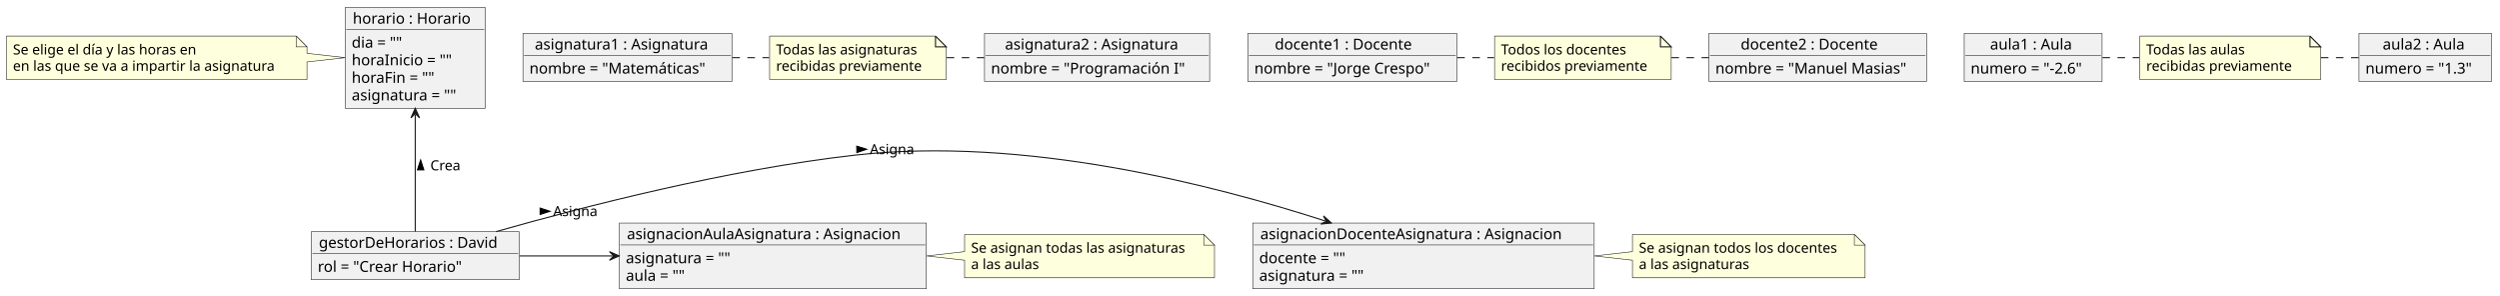
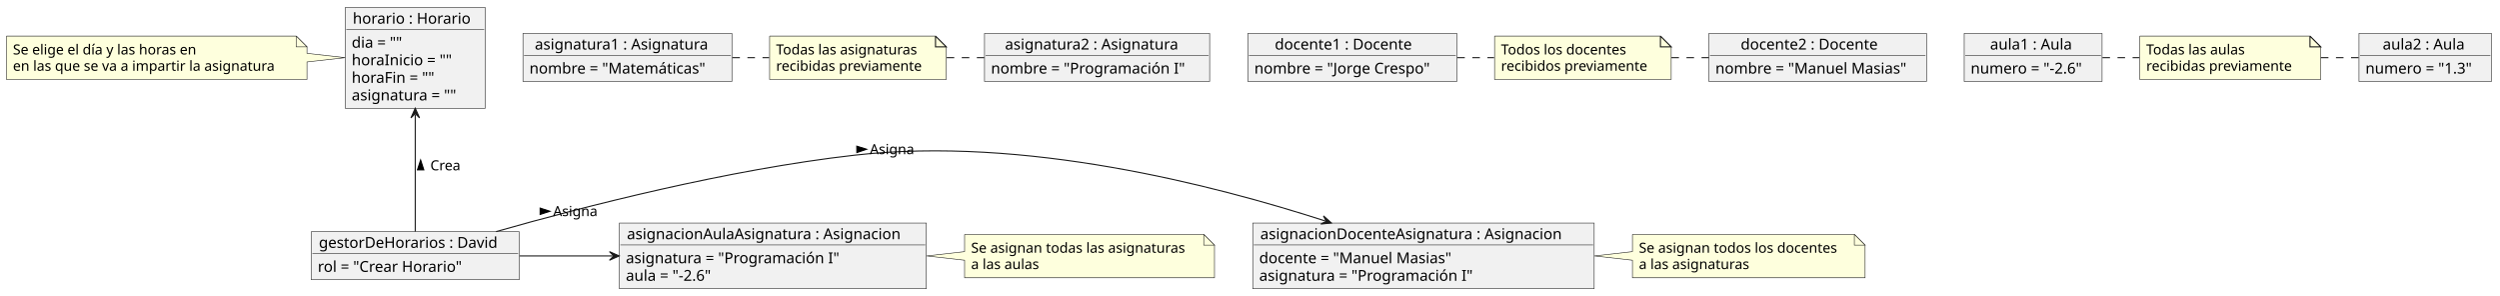
<svg xmlns="http://www.w3.org/2000/svg" contentStyleType="text/css" height="274px" preserveAspectRatio="none" style="width:2320px;height:274px;background:#FFFFFF;" version="1.1" viewBox="0 0 2320 274" width="2320px" zoomAndPan="magnify">
  <defs />
  <g>
    <g id="elem_gestorDeHorarios">
      <rect fill="#F1F1F1" height="44.594" style="stroke:#181818;stroke-width:0.5;" width="193" x="289" y="215" />
      <text fill="#000000" font-family="sans-serif" font-size="14" lengthAdjust="spacing" textLength="179" x="296" y="229.995">gestorDeHorarios : David</text>
      <line style="stroke:#181818;stroke-width:0.5;" x1="290" x2="481" y1="235.297" y2="235.297" />
      <text fill="#000000" font-family="sans-serif" font-size="14" lengthAdjust="spacing" textLength="147" x="295" y="252.292">rol = "Crear Horario"</text>
    </g>
    <g id="elem_asignatura1">
      <rect fill="#F1F1F1" height="44.594" style="stroke:#181818;stroke-width:0.5;" width="194" x="485.5" y="31" />
      <text fill="#000000" font-family="sans-serif" font-size="14" lengthAdjust="spacing" textLength="172" x="496.5" y="45.995">asignatura1 : Asignatura</text>
      <line style="stroke:#181818;stroke-width:0.5;" x1="486.5" x2="678.5" y1="51.297" y2="51.297" />
      <text fill="#000000" font-family="sans-serif" font-size="14" lengthAdjust="spacing" textLength="182" x="491.5" y="68.292">nombre = "Matemáticas"</text>
    </g>
    <g id="elem_asignatura2">
      <rect fill="#F1F1F1" height="44.594" style="stroke:#181818;stroke-width:0.5;" width="209" x="914" y="31" />
      <text fill="#000000" font-family="sans-serif" font-size="14" lengthAdjust="spacing" textLength="171" x="933" y="45.995">asignatura2 : Asignatura</text>
      <line style="stroke:#181818;stroke-width:0.5;" x1="915" x2="1122" y1="51.297" y2="51.297" />
      <text fill="#000000" font-family="sans-serif" font-size="14" lengthAdjust="spacing" textLength="197" x="920" y="68.292">nombre = "Programación I"</text>
    </g>
    <g id="elem_docente1">
      <rect fill="#F1F1F1" height="44.594" style="stroke:#181818;stroke-width:0.5;" width="194" x="1158.5" y="31" />
      <text fill="#000000" font-family="sans-serif" font-size="14" lengthAdjust="spacing" textLength="144" x="1183.5" y="45.995">docente1 : Docente</text>
      <line style="stroke:#181818;stroke-width:0.5;" x1="1159.5" x2="1351.5" y1="51.297" y2="51.297" />
      <text fill="#000000" font-family="sans-serif" font-size="14" lengthAdjust="spacing" textLength="182" x="1164.5" y="68.292">nombre = "Jorge Crespo"</text>
    </g>
    <g id="elem_docente2">
      <rect fill="#F1F1F1" height="44.594" style="stroke:#181818;stroke-width:0.5;" width="202" x="1586.5" y="31" />
      <text fill="#000000" font-family="sans-serif" font-size="14" lengthAdjust="spacing" textLength="143" x="1616" y="45.995">docente2 : Docente</text>
      <line style="stroke:#181818;stroke-width:0.5;" x1="1587.5" x2="1787.5" y1="51.297" y2="51.297" />
      <text fill="#000000" font-family="sans-serif" font-size="14" lengthAdjust="spacing" textLength="190" x="1592.5" y="68.292">nombre = "Manuel Masias"</text>
    </g>
    <g id="elem_aula1">
      <rect fill="#F1F1F1" height="44.594" style="stroke:#181818;stroke-width:0.5;" width="128" x="1823.5" y="31" />
      <text fill="#000000" font-family="sans-serif" font-size="14" lengthAdjust="spacing" textLength="80" x="1847.5" y="45.995">aula1 : Aula</text>
      <line style="stroke:#181818;stroke-width:0.5;" x1="1824.5" x2="1950.5" y1="51.297" y2="51.297" />
      <text fill="#000000" font-family="sans-serif" font-size="14" lengthAdjust="spacing" textLength="116" x="1829.5" y="68.292">numero = "-2.6"</text>
    </g>
    <g id="elem_aula2">
      <rect fill="#F1F1F1" height="44.594" style="stroke:#181818;stroke-width:0.5;" width="123" x="2190" y="31" />
      <text fill="#000000" font-family="sans-serif" font-size="14" lengthAdjust="spacing" textLength="79" x="2212" y="45.995">aula2 : Aula</text>
      <line style="stroke:#181818;stroke-width:0.5;" x1="2191" x2="2312" y1="51.297" y2="51.297" />
      <text fill="#000000" font-family="sans-serif" font-size="14" lengthAdjust="spacing" textLength="111" x="2196" y="68.292">numero = "1.3"</text>
    </g>
    <g id="elem_asignacionDocenteAsignatura">
      <rect fill="#F1F1F1" height="60.891" style="stroke:#181818;stroke-width:0.5;" width="317" x="1163" y="207" />
      <text fill="#000000" font-family="sans-serif" font-size="14" lengthAdjust="spacing" textLength="303" x="1170" y="221.995">asignacionDocenteAsignatura : Asignacion</text>
      <line style="stroke:#181818;stroke-width:0.5;" x1="1164" x2="1479" y1="227.297" y2="227.297" />
-       <text fill="#000000" font-family="sans-serif" font-size="14" lengthAdjust="spacing" textLength="93" x="1169" y="244.292">docente = ""</text>
-       <text fill="#000000" font-family="sans-serif" font-size="14" lengthAdjust="spacing" textLength="107" x="1169" y="260.589">asignatura = ""</text>
+       <text fill="#000000" font-family="sans-serif" font-size="14" lengthAdjust="spacing" textLength="193" x="1169" y="244.292">docente = "Manuel Masias"</text>
+       <text fill="#000000" font-family="sans-serif" font-size="14" lengthAdjust="spacing" textLength="214" x="1169" y="260.589">asignatura = "Programación I"</text>
    </g>
    <g id="elem_asignacionAulaAsignatura">
      <rect fill="#F1F1F1" height="60.891" style="stroke:#181818;stroke-width:0.5;" width="285" x="575" y="207" />
      <text fill="#000000" font-family="sans-serif" font-size="14" lengthAdjust="spacing" textLength="271" x="582" y="221.995">asignacionAulaAsignatura : Asignacion</text>
      <line style="stroke:#181818;stroke-width:0.5;" x1="576" x2="859" y1="227.297" y2="227.297" />
-       <text fill="#000000" font-family="sans-serif" font-size="14" lengthAdjust="spacing" textLength="107" x="581" y="244.292">asignatura = ""</text>
-       <text fill="#000000" font-family="sans-serif" font-size="14" lengthAdjust="spacing" textLength="61" x="581" y="260.589">aula = ""</text>
+       <text fill="#000000" font-family="sans-serif" font-size="14" lengthAdjust="spacing" textLength="214" x="581" y="244.292">asignatura = "Programación I"</text>
+       <text fill="#000000" font-family="sans-serif" font-size="14" lengthAdjust="spacing" textLength="89" x="581" y="260.589">aula = "-2.6"</text>
    </g>
    <g id="elem_horario">
      <rect fill="#F1F1F1" height="93.484" style="stroke:#181818;stroke-width:0.5;" width="130" x="320.5" y="7" />
      <text fill="#000000" font-family="sans-serif" font-size="14" lengthAdjust="spacing" textLength="116" x="327.5" y="21.995">horario : Horario</text>
      <line style="stroke:#181818;stroke-width:0.5;" x1="321.5" x2="449.5" y1="27.297" y2="27.297" />
      <text fill="#000000" font-family="sans-serif" font-size="14" lengthAdjust="spacing" textLength="54" x="326.5" y="44.292">dia = ""</text>
      <text fill="#000000" font-family="sans-serif" font-size="14" lengthAdjust="spacing" textLength="103" x="326.5" y="60.589">horaInicio = ""</text>
      <text fill="#000000" font-family="sans-serif" font-size="14" lengthAdjust="spacing" textLength="86" x="326.5" y="76.886">horaFin = ""</text>
      <text fill="#000000" font-family="sans-serif" font-size="14" lengthAdjust="spacing" textLength="107" x="326.5" y="93.183">asignatura = ""</text>
    </g>
    <g id="elem_nota1">
      <path d="M714.5,33.5 L714.5,73.766 L878.5,73.766 L878.5,43.5 L868.5,33.5 L714.5,33.5 " fill="#FEFFDD" style="stroke:#181818;stroke-width:0.5;" />
      <path d="M868.5,33.5 L868.5,43.5 L878.5,43.5 L868.5,33.5 " fill="#FEFFDD" style="stroke:#181818;stroke-width:1.0;" />
      <text fill="#000000" font-family="sans-serif" font-size="13" lengthAdjust="spacing" textLength="140" x="720.5" y="50.567">Todas las asignaturas</text>
      <text fill="#000000" font-family="sans-serif" font-size="13" lengthAdjust="spacing" textLength="143" x="720.5" y="65.7">recibidas previamente</text>
    </g>
    <g id="elem_nota2">
      <path d="M1387.5,33.5 L1387.5,73.766 L1551.5,73.766 L1551.5,43.5 L1541.5,33.5 L1387.5,33.5 " fill="#FEFFDD" style="stroke:#181818;stroke-width:0.5;" />
      <path d="M1541.5,33.5 L1541.5,43.5 L1551.5,43.5 L1541.5,33.5 " fill="#FEFFDD" style="stroke:#181818;stroke-width:1.0;" />
      <text fill="#000000" font-family="sans-serif" font-size="13" lengthAdjust="spacing" textLength="124" x="1393.5" y="50.567">Todos los docentes</text>
      <text fill="#000000" font-family="sans-serif" font-size="13" lengthAdjust="spacing" textLength="143" x="1393.5" y="65.7">recibidos previamente</text>
    </g>
    <g id="elem_nota3">
      <path d="M1986.5,33.5 L1986.5,73.766 L2154.5,73.766 L2154.5,43.5 L2144.5,33.5 L1986.5,33.5 " fill="#FEFFDD" style="stroke:#181818;stroke-width:0.5;" />
      <path d="M2144.5,33.5 L2144.5,43.5 L2154.5,43.5 L2144.5,33.5 " fill="#FEFFDD" style="stroke:#181818;stroke-width:1.0;" />
      <text fill="#000000" font-family="sans-serif" font-size="13" lengthAdjust="spacing" textLength="99" x="1992.5" y="50.567">Todas las aulas</text>
      <text fill="#000000" font-family="sans-serif" font-size="13" lengthAdjust="spacing" textLength="143" x="1992.5" y="65.7">recibidas previamente</text>
    </g>
    <g id="elem_nota4">
      <path d="M895.5,217.5 L895.5,233.5 L860.193,237.5 L895.5,241.5 L895.5,257.766 A0,0 0 0 0 895.5,257.766 L1127.5,257.766 A0,0 0 0 0 1127.5,257.766 L1127.5,227.5 L1117.5,217.5 L895.5,217.5 A0,0 0 0 0 895.5,217.5 " fill="#FEFFDD" style="stroke:#181818;stroke-width:0.5;" />
      <path d="M1117.5,217.5 L1117.5,227.5 L1127.5,227.5 L1117.5,217.5 " fill="#FEFFDD" style="stroke:#181818;stroke-width:0.5;" />
      <text fill="#000000" font-family="sans-serif" font-size="13" lengthAdjust="spacing" textLength="211" x="901.5" y="234.567">Se asignan todas las asignaturas</text>
      <text fill="#000000" font-family="sans-serif" font-size="13" lengthAdjust="spacing" textLength="68" x="901.5" y="249.7">a las aulas</text>
    </g>
    <g id="elem_nota5">
      <path d="M1515.5,217.5 L1515.5,233.5 L1480.17,237.5 L1515.5,241.5 L1515.5,257.766 A0,0 0 0 0 1515.5,257.766 L1731.5,257.766 A0,0 0 0 0 1731.5,257.766 L1731.5,227.5 L1721.5,217.5 L1515.5,217.5 A0,0 0 0 0 1515.5,217.5 " fill="#FEFFDD" style="stroke:#181818;stroke-width:0.5;" />
      <path d="M1721.5,217.5 L1721.5,227.5 L1731.5,227.5 L1721.5,217.5 " fill="#FEFFDD" style="stroke:#181818;stroke-width:0.5;" />
      <text fill="#000000" font-family="sans-serif" font-size="13" lengthAdjust="spacing" textLength="195" x="1521.5" y="234.567">Se asignan todos los docentes</text>
      <text fill="#000000" font-family="sans-serif" font-size="13" lengthAdjust="spacing" textLength="109" x="1521.5" y="249.7">a las asignaturas</text>
    </g>
    <g id="elem_note6">
      <path d="M6,33.5 L6,73.766 A0,0 0 0 0 6,73.766 L285,73.766 A0,0 0 0 0 285,73.766 L285,57.5 L320.454,53.5 L285,49.5 L285,43.5 L275,33.5 L6,33.5 A0,0 0 0 0 6,33.5 " fill="#FEFFDD" style="stroke:#181818;stroke-width:0.5;" />
      <path d="M275,33.5 L275,43.5 L285,43.5 L275,33.5 " fill="#FEFFDD" style="stroke:#181818;stroke-width:0.5;" />
      <text fill="#000000" font-family="sans-serif" font-size="13" lengthAdjust="spacing" textLength="182" x="12" y="50.567">Se elige el día y las horas en</text>
      <text fill="#000000" font-family="sans-serif" font-size="13" lengthAdjust="spacing" textLength="258" x="12" y="65.7">en las que se va a impartir la asignatura</text>
    </g>
    <g id="link_gestorDeHorarios_asignacionDocenteAsignatura">
      <path codeLine="30" d="M460.567,214.931 C541.758,191.79 675.438,157.355 793.5,144 C950.755,126.212 1126.281,171.434 1230.301,205.066 " fill="none" id="gestorDeHorarios-to-asignacionDocenteAsignatura" style="stroke:#181818;stroke-width:1.0;" />
      <polygon fill="#181818" points="1236.01,206.912,1228.677,200.337,1231.253,205.373,1226.216,207.949,1236.01,206.912" style="stroke:#181818;stroke-width:1.0;" />
      <polygon fill="#000000" points="804.5,138.502,795.418,135.68,795.493,141.557,804.5,138.502" style="stroke:#000000;stroke-width:1.0;" />
      <text fill="#000000" font-family="sans-serif" font-size="13" lengthAdjust="spacing" textLength="43" x="807.5" y="143.067">Asigna</text>
      <text fill="#000000" font-family="sans-serif" font-size="13" lengthAdjust="spacing" textLength="4" x="820.5" y="158.2"> </text>
      <text fill="#000000" font-family="sans-serif" font-size="13" lengthAdjust="spacing" textLength="4" x="820.5" y="173.333"> </text>
    </g>
    <g id="link_gestorDeHorarios_asignacionAulaAsignatura">
      <path codeLine="36" d="M482.421,237.5 C511.321,237.5 537.622,237.5 568.804,237.5 " fill="none" id="gestorDeHorarios-to-asignacionAulaAsignatura" style="stroke:#181818;stroke-width:1.0;" />
      <polygon fill="#181818" points="574.804,237.5,565.804,233.5,569.804,237.5,565.804,241.5,574.804,237.5" style="stroke:#181818;stroke-width:1.0;" />
      <polygon fill="#000000" points="510.5,196.066,501.455,193.127,501.455,199.005,510.5,196.066" style="stroke:#000000;stroke-width:1.0;" />
      <text fill="#000000" font-family="sans-serif" font-size="13" lengthAdjust="spacing" textLength="43" x="513.5" y="200.567">Asigna</text>
      <text fill="#000000" font-family="sans-serif" font-size="13" lengthAdjust="spacing" textLength="4" x="526.5" y="215.7"> </text>
      <text fill="#000000" font-family="sans-serif" font-size="13" lengthAdjust="spacing" textLength="4" x="526.5" y="230.833"> </text>
    </g>
    <g id="link_asignatura1_nota1">
      <path codeLine="46" d="M679.887,53.5 C691.275,53.5 702.663,53.5 714.051,53.5 " fill="none" id="asignatura1-nota1" style="stroke:#181818;stroke-width:1.0;stroke-dasharray:7.0,7.0;" />
    </g>
    <g id="link_nota1_asignatura2">
      <path codeLine="47" d="M878.883,53.5 C890.518,53.5 902.152,53.5 913.787,53.5 " fill="none" id="nota1-asignatura2" style="stroke:#181818;stroke-width:1.0;stroke-dasharray:7.0,7.0;" />
    </g>
    <g id="link_docente1_nota2">
      <path codeLine="50" d="M1352.89,53.5 C1364.27,53.5 1375.66,53.5 1387.05,53.5 " fill="none" id="docente1-nota2" style="stroke:#181818;stroke-width:1.0;stroke-dasharray:7.0,7.0;" />
    </g>
    <g id="link_nota2_docente2">
      <path codeLine="51" d="M1551.68,53.5 C1563.26,53.5 1574.84,53.5 1586.43,53.5 " fill="none" id="nota2-docente2" style="stroke:#181818;stroke-width:1.0;stroke-dasharray:7.0,7.0;" />
    </g>
    <g id="link_aula1_nota3">
      <path codeLine="54" d="M1951.84,53.5 C1963.27,53.5 1974.7,53.5 1986.14,53.5 " fill="none" id="aula1-nota3" style="stroke:#181818;stroke-width:1.0;stroke-dasharray:7.0,7.0;" />
    </g>
    <g id="link_nota3_aula2">
      <path codeLine="55" d="M2154.64,53.5 C2166.37,53.5 2178.1,53.5 2189.83,53.5 " fill="none" id="nota3-aula2" style="stroke:#181818;stroke-width:1.0;stroke-dasharray:7.0,7.0;" />
    </g>
    <g id="link_horario_gestorDeHorarios">
      <path codeLine="66" d="M385.5,106.426 C385.5,143.072 385.5,186.765 385.5,214.84 " fill="none" id="horario-backto-gestorDeHorarios" style="stroke:#181818;stroke-width:1.0;" />
      <polygon fill="#181818" points="385.5,100.426,381.5,109.426,385.5,105.426,389.5,109.426,385.5,100.426" style="stroke:#181818;stroke-width:1.0;" />
      <polygon fill="#000000" points="390.5,148.566,387.561,157.612,393.439,157.612,390.5,148.566" style="stroke:#000000;stroke-width:1.0;" />
      <text fill="#000000" font-family="sans-serif" font-size="13" lengthAdjust="spacing" textLength="30" x="399.5" y="158.067">Crea</text>
    </g>
  </g>
</svg>
